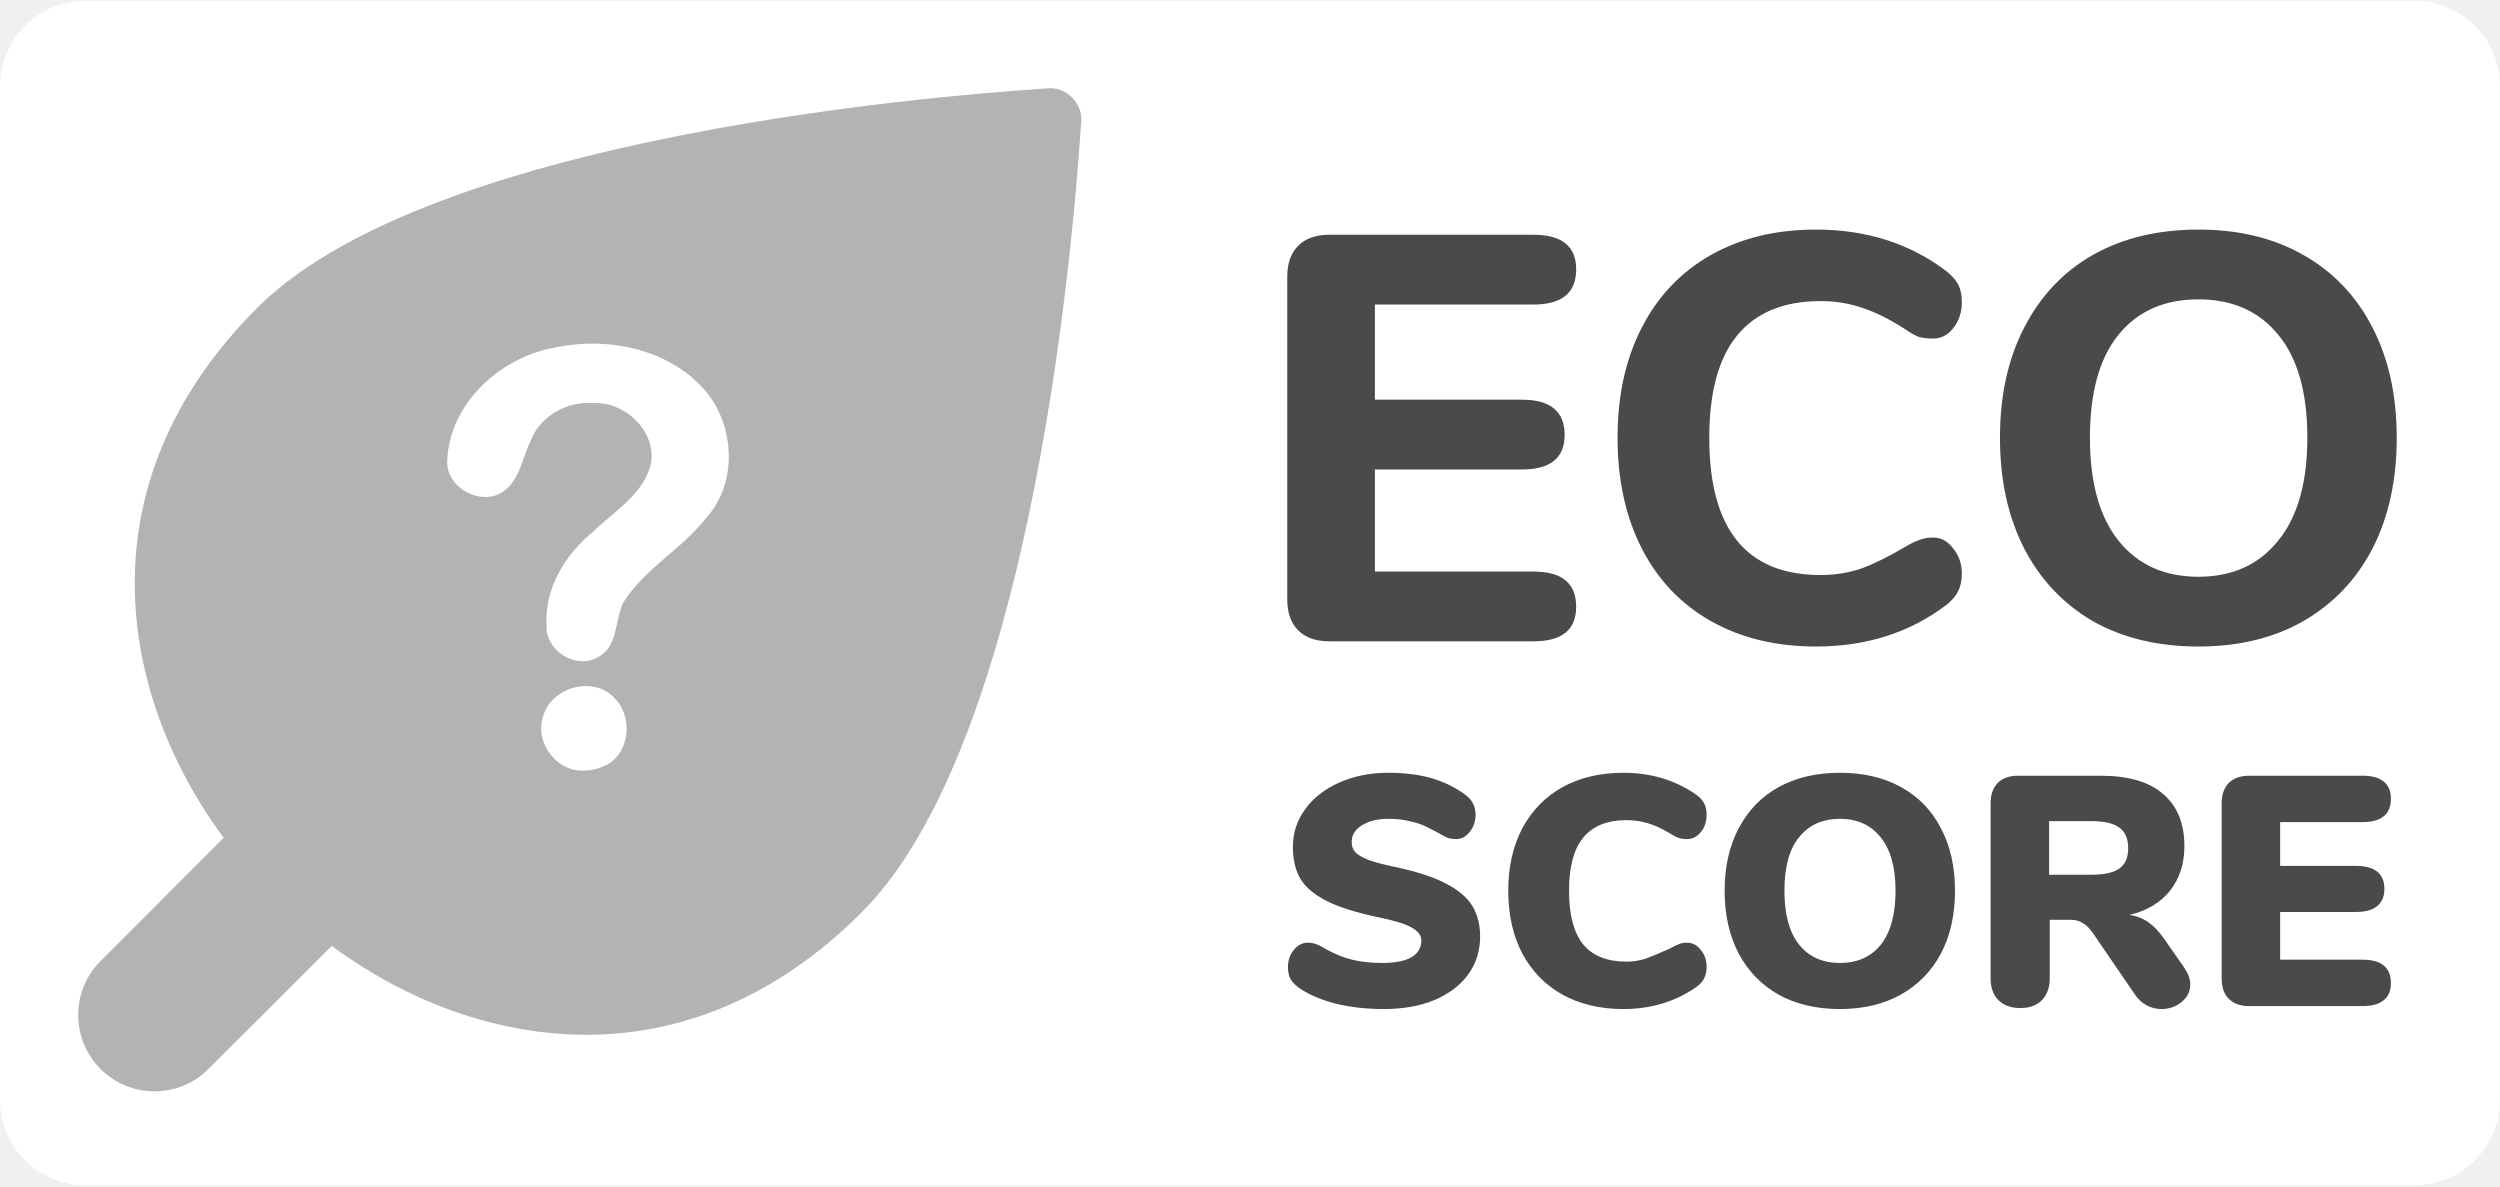
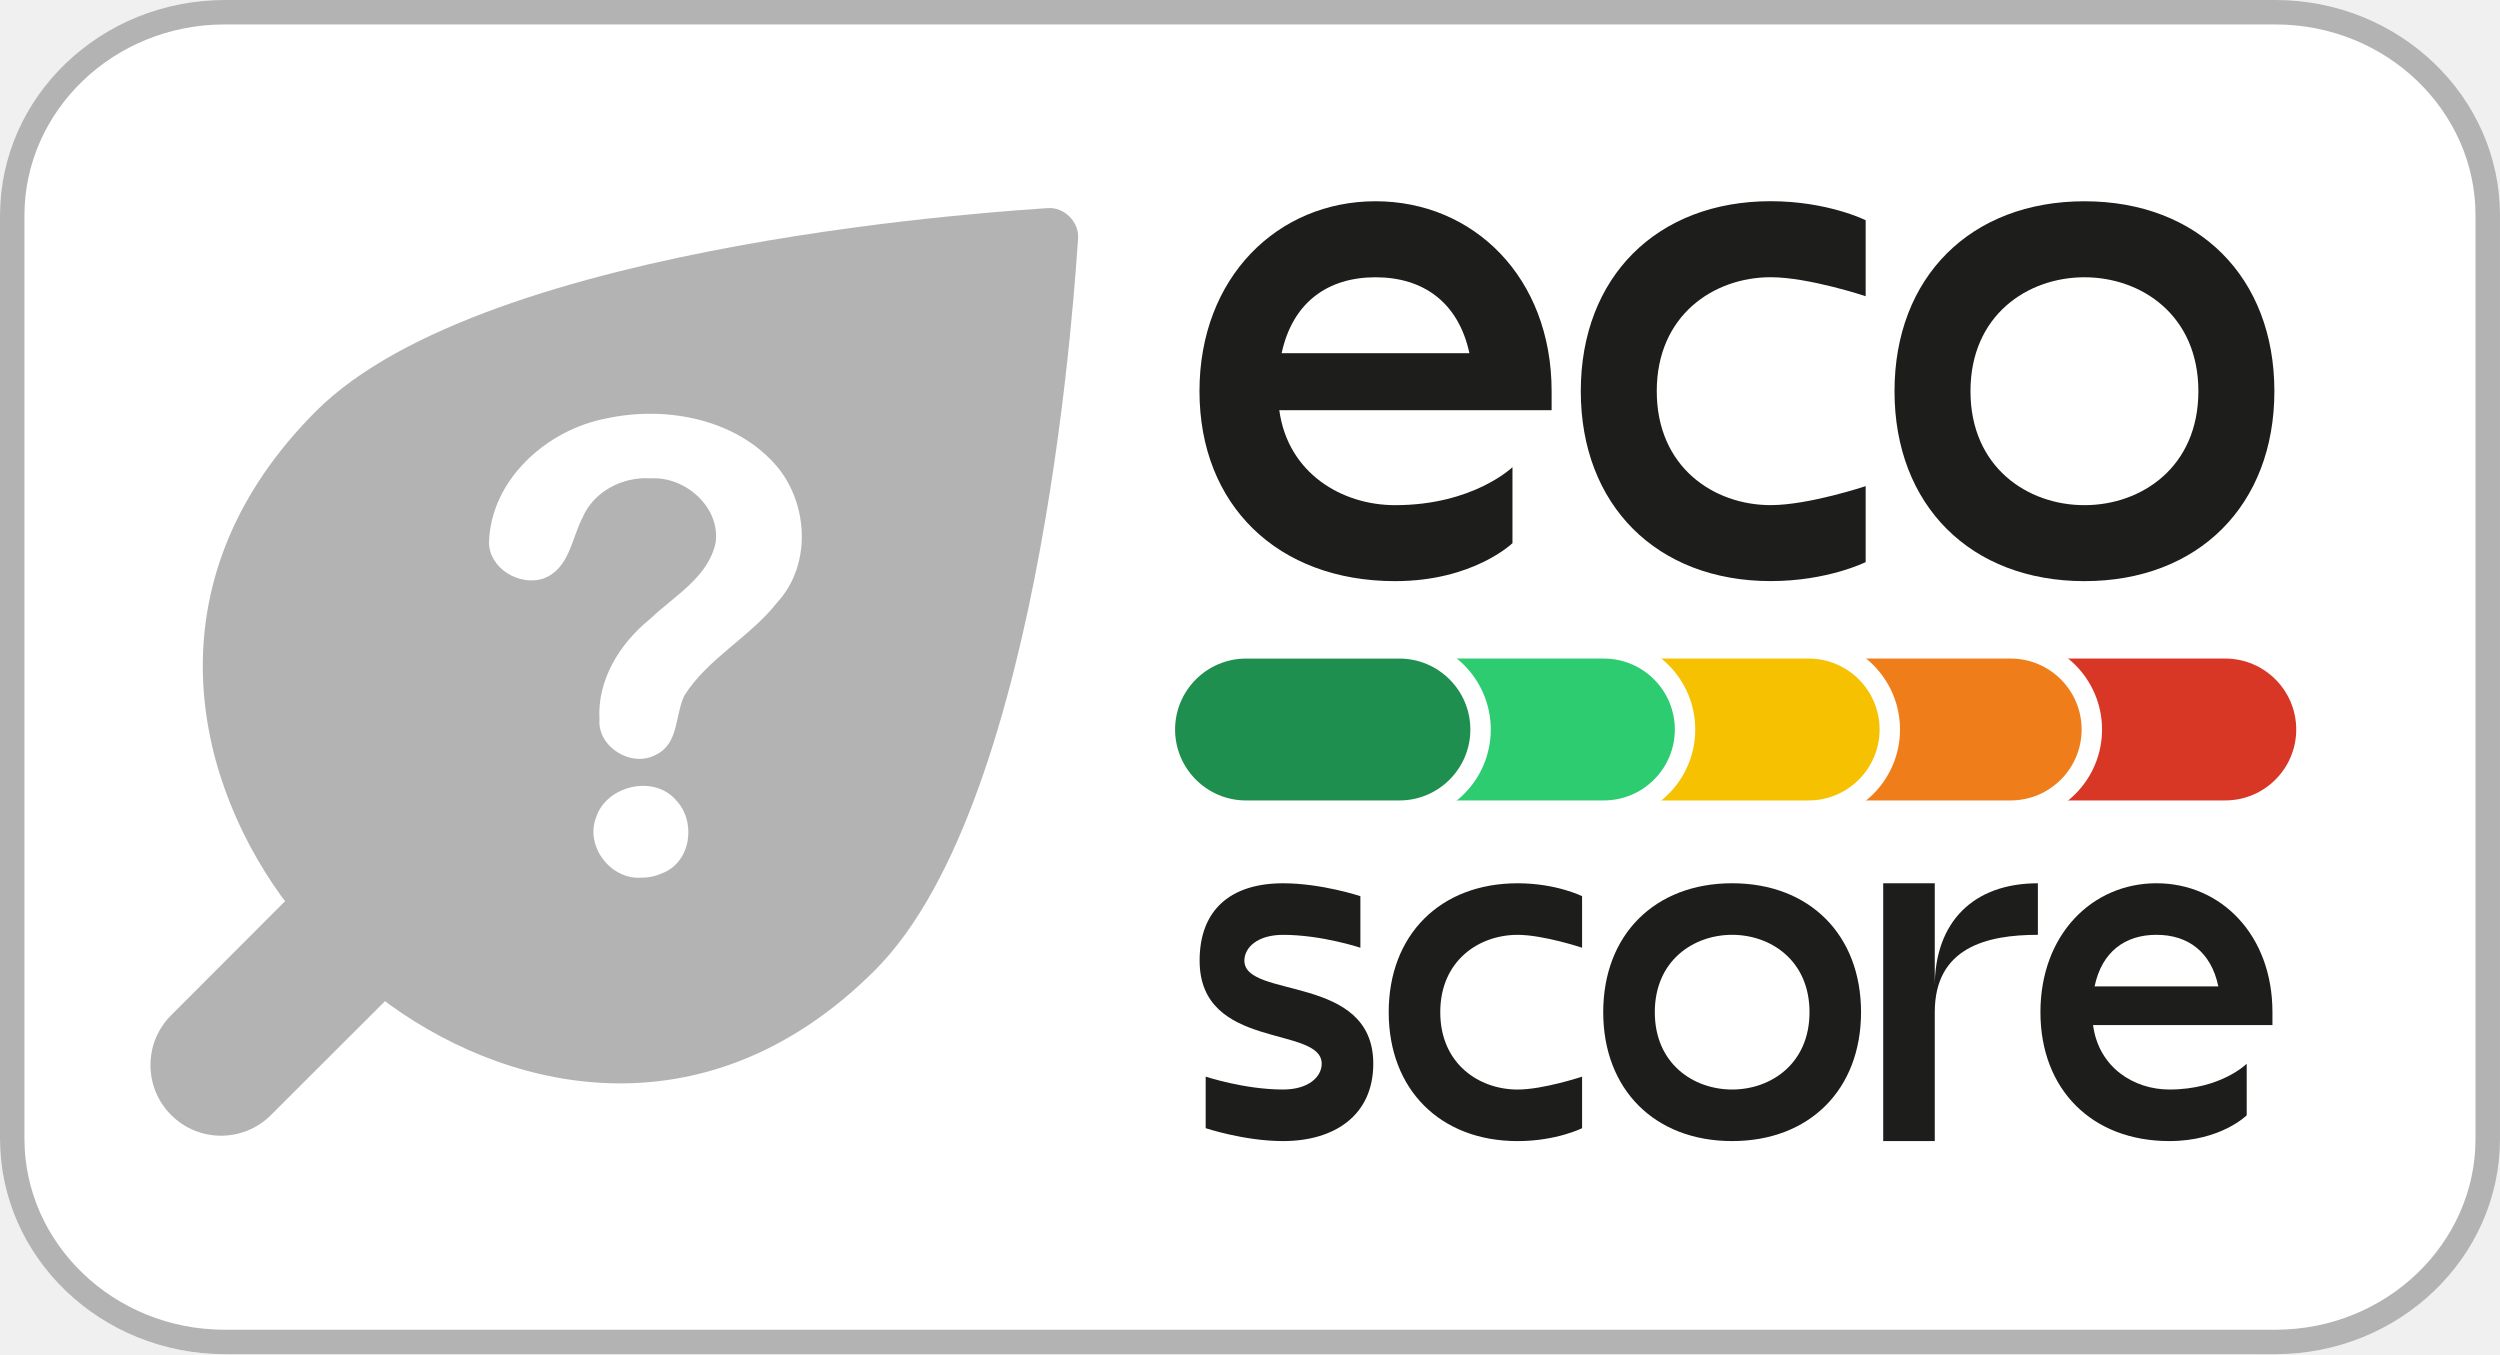
- <svg xmlns="http://www.w3.org/2000/svg" width="274" height="130" viewBox="0 0 1377.625 652.782" fill="none" version="1.1" id="svg20">
-   <defs id="defs18">
-     <clipPath id="clip0">
-       <rect width="1599.53" height="752.096" fill="#ffffff" transform="translate(0.0517578,0.42627)" id="rect12" x="0" y="0" />
-     </clipPath>
-     <clipPath id="clip1">
-       <rect width="572.016" height="572.016" fill="#ffffff" transform="translate(148.353,85.1694)" id="rect15" x="0" y="0" />
+ <svg xmlns="http://www.w3.org/2000/svg" width="240" height="130" viewBox="0 0 240 130" version="1.1" id="svg2032">
+   <defs id="defs2029">
+     <clipPath clipPathUnits="userSpaceOnUse" id="clipPath1836">
+       <path d="m -576.406,-131.683 h 841.89 v 595.276 H -576.406 Z" id="path1838" style="stroke-width:1" />
+     </clipPath>
+     <clipPath clipPathUnits="userSpaceOnUse" id="clipPath1817">
+       <path d="m -480.445,-91.617 h 841.89 v 595.276 H -480.445 Z" id="path1819" style="stroke-width:1" />
+     </clipPath>
+     <clipPath clipPathUnits="userSpaceOnUse" id="clipPath1872">
+       <path d="m -488.313,-132.237 h 841.89 v 595.276 H -488.313 Z" id="path1874" style="stroke-width:1" />
+     </clipPath>
+     <clipPath clipPathUnits="userSpaceOnUse" id="clipPath1878">
+       <path d="m -519.714,-136.177 h 841.89 v 595.276 H -519.714 Z" id="path1880" style="stroke-width:1" />
+     </clipPath>
+     <clipPath clipPathUnits="userSpaceOnUse" id="clipPath1886">
+       <path d="m -521.325,-134.642 h 841.89 v 595.276 H -521.325 Z" id="path1888" style="stroke-width:1" />
+     </clipPath>
+     <clipPath clipPathUnits="userSpaceOnUse" id="clipPath1892">
+       <path d="m -532.144,-130.648 h 841.89 v 595.276 H -532.144 Z" id="path1894" style="stroke-width:1" />
+     </clipPath>
+     <clipPath clipPathUnits="userSpaceOnUse" id="clipPath1898">
+       <path d="m -500.02,-102.749 h 841.89 v 595.276 H -500.02 Z" id="path1900" style="stroke-width:1" />
+     </clipPath>
+     <clipPath clipPathUnits="userSpaceOnUse" id="clipPath1904">
+       <path d="m -522.55,-115.224 h 841.89 v 595.276 H -522.55 Z" id="path1906" style="stroke-width:1" />
+     </clipPath>
+     <clipPath clipPathUnits="userSpaceOnUse" id="clipPath1910">
+       <path d="m -561.373,-85.195 h 841.89 v 595.276 H -561.373 Z" id="path1912" style="stroke-width:1" />
+     </clipPath>
+     <clipPath clipPathUnits="userSpaceOnUse" id="clipPath1916">
+       <path d="m -562.786,-87.568 h 841.89 v 595.276 H -562.786 Z" id="path1918" style="stroke-width:1" />
+     </clipPath>
+     <clipPath clipPathUnits="userSpaceOnUse" id="clipPath1593">
+       <path d="m -503.056,-291.809 h 841.89 v 595.276 H -503.056 Z" id="path1595" style="stroke-width:1" />
+     </clipPath>
+     <clipPath clipPathUnits="userSpaceOnUse" id="clipPath1929">
+       <path d="m -503.055,-239.322 h 841.89 v 595.276 H -503.055 Z" id="path1931" style="stroke-width:1" />
+     </clipPath>
+     <clipPath clipPathUnits="userSpaceOnUse" id="clipPath1605">
+       <path d="m -427.382,-279.942 h 841.89 v 595.276 H -427.382 Z" id="path1607" style="stroke-width:1" />
+     </clipPath>
+     <clipPath clipPathUnits="userSpaceOnUse" id="clipPath1618">
+       <path d="m -458.785,-283.881 h 841.89 v 595.276 H -458.785 Z" id="path1620" style="stroke-width:1" />
+     </clipPath>
+     <clipPath clipPathUnits="userSpaceOnUse" id="clipPath1611">
+       <path d="M -460.394,-282.347 H 381.496 V 312.929 H -460.394 Z" id="path1613" style="stroke-width:1" />
+     </clipPath>
+     <clipPath clipPathUnits="userSpaceOnUse" id="clipPath1599">
+       <path d="m -471.214,-278.353 h 841.89 v 595.276 H -471.214 Z" id="path1601" style="stroke-width:1" />
+     </clipPath>
+     <clipPath clipPathUnits="userSpaceOnUse" id="clipPath1624">
+       <path d="m -441.091,-250.452 h 841.89 v 595.276 H -441.091 Z" id="path1626" style="stroke-width:1" />
+     </clipPath>
+     <clipPath clipPathUnits="userSpaceOnUse" id="clipPath1630">
+       <path d="m -461.62,-262.929 h 841.89 v 595.276 H -461.62 Z" id="path1632" style="stroke-width:1" />
+     </clipPath>
+     <clipPath clipPathUnits="userSpaceOnUse" id="clipPath1636">
+       <path d="m -478.601,-250.452 h 841.89 v 595.276 H -478.601 Z" id="path1638" style="stroke-width:1" />
+     </clipPath>
+     <clipPath clipPathUnits="userSpaceOnUse" id="clipPath1642">
+       <path d="m -420.708,-232.9 h 841.89 v 595.276 H -420.708 Z" id="path1644" style="stroke-width:1" />
+     </clipPath>
+     <clipPath clipPathUnits="userSpaceOnUse" id="clipPath1922">
+       <path d="m -422.121,-235.273 h 841.89 v 595.276 H -422.121 Z" id="path1924" style="stroke-width:1" />
+     </clipPath>
+     <clipPath clipPathUnits="userSpaceOnUse" id="clipPath1866">
+       <path d="m -625.833,-291.809 h 841.89 v 595.276 H -625.833 Z" id="path1868" style="stroke-width:1" />
+     </clipPath>
+     <clipPath clipPathUnits="userSpaceOnUse" id="clipPath1717">
+       <path d="m -625.833,-239.322 h 841.89 v 595.276 H -625.833 Z" id="path1719" style="stroke-width:1" />
+     </clipPath>
+     <clipPath clipPathUnits="userSpaceOnUse" id="clipPath1729">
+       <path d="m -542.292,-239.322 h 841.89 v 595.276 H -542.292 Z" id="path1731" style="stroke-width:1" />
+     </clipPath>
+     <clipPath clipPathUnits="userSpaceOnUse" id="clipPath1735">
+       <path d="m -586.469,-262.929 h 841.89 v 595.276 H -586.469 Z" id="path1737" style="stroke-width:1" />
+     </clipPath>
+     <clipPath clipPathUnits="userSpaceOnUse" id="clipPath1741">
+       <path d="m -601.379,-250.452 h 841.89 v 595.276 H -601.379 Z" id="path1743" style="stroke-width:1" />
+     </clipPath>
+     <clipPath clipPathUnits="userSpaceOnUse" id="clipPath1747">
+       <path d="m -550.161,-279.942 h 841.89 v 595.276 H -550.161 Z" id="path1749" style="stroke-width:1" />
+     </clipPath>
+     <clipPath clipPathUnits="userSpaceOnUse" id="clipPath1759">
+       <path d="m -581.562,-283.881 h 841.89 v 595.276 H -581.562 Z" id="path1761" style="stroke-width:1" />
+     </clipPath>
+     <clipPath clipPathUnits="userSpaceOnUse" id="clipPath1765">
+       <path d="M -583.172,-282.347 H 258.718 V 312.929 H -583.172 Z" id="path1767" style="stroke-width:1" />
+     </clipPath>
+     <clipPath clipPathUnits="userSpaceOnUse" id="clipPath1773">
+       <path d="m -593.991,-278.353 h 841.89 v 595.276 H -593.991 Z" id="path1775" style="stroke-width:1" />
+     </clipPath>
+     <clipPath clipPathUnits="userSpaceOnUse" id="clipPath1779">
+       <path d="m -563.464,-232.9 h 841.89 v 595.276 H -563.464 Z" id="path1781" style="stroke-width:1" />
+     </clipPath>
+     <clipPath clipPathUnits="userSpaceOnUse" id="clipPath1785">
+       <path d="m -564.877,-235.273 h 841.89 v 595.276 H -564.877 Z" id="path1787" style="stroke-width:1" />
+     </clipPath>
+     <clipPath clipPathUnits="userSpaceOnUse" id="clipPath1792">
+       <path d="m -503.055,-216.392 h 841.89 v 595.276 H -503.055 Z" id="path1794" style="stroke-width:1" />
+     </clipPath>
+     <clipPath clipPathUnits="userSpaceOnUse" id="clipPath1753">
+       <path d="m -503.055,-163.905 h 841.89 v 595.276 H -503.055 Z" id="path1755" style="stroke-width:1" />
+     </clipPath>
+     <clipPath clipPathUnits="userSpaceOnUse" id="clipPath1723">
+       <path d="m -419.514,-163.905 h 841.89 v 595.276 H -419.514 Z" id="path1725" style="stroke-width:1" />
+     </clipPath>
+     <clipPath clipPathUnits="userSpaceOnUse" id="clipPath1798">
+       <path d="M -427.382,-204.525 H 414.508 V 390.751 H -427.382 Z" id="path1800" style="stroke-width:1" />
+     </clipPath>
+     <clipPath clipPathUnits="userSpaceOnUse" id="clipPath1804">
+       <path d="m -458.784,-208.465 h 841.89 v 595.276 H -458.784 Z" id="path1806" style="stroke-width:1" />
+     </clipPath>
+     <clipPath clipPathUnits="userSpaceOnUse" id="clipPath1810">
+       <path d="m -460.394,-206.93 h 841.89 v 595.276 H -460.394 Z" id="path1812" style="stroke-width:1" />
+     </clipPath>
+     <clipPath clipPathUnits="userSpaceOnUse" id="clipPath1823">
+       <path d="m -471.213,-202.936 h 841.89 v 595.276 H -471.213 Z" id="path1825" style="stroke-width:1" />
+     </clipPath>
+     <clipPath clipPathUnits="userSpaceOnUse" id="clipPath1830">
+       <path d="m -437.456,-175.036 h 841.89 v 595.276 H -437.456 Z" id="path1832" style="stroke-width:1" />
+     </clipPath>
+     <clipPath clipPathUnits="userSpaceOnUse" id="clipPath1848">
+       <path d="m -480.209,-175.036 h 841.89 v 595.276 H -480.209 Z" id="path1850" style="stroke-width:1" />
+     </clipPath>
+     <clipPath clipPathUnits="userSpaceOnUse" id="clipPath1842">
+       <path d="m -460.551,-157.483 h 841.89 v 595.276 H -460.551 Z" id="path1844" style="stroke-width:1" />
+     </clipPath>
+     <clipPath clipPathUnits="userSpaceOnUse" id="clipPath1854">
+       <path d="m -461.964,-159.856 h 841.89 v 595.276 H -461.964 Z" id="path1856" style="stroke-width:1" />
+     </clipPath>
+     <clipPath clipPathUnits="userSpaceOnUse" id="clipPath1860">
+       <path d="m -452.876,-180.763 h 841.89 v 595.276 H -452.876 Z" id="path1862" style="stroke-width:1" />
+     </clipPath>
+     <clipPath clipPathUnits="userSpaceOnUse" id="clipPath1648">
+       <path d="m -625.835,-216.392 h 841.89 v 595.276 H -625.835 Z" id="path1650" style="stroke-width:1" />
+     </clipPath>
+     <clipPath clipPathUnits="userSpaceOnUse" id="clipPath1655">
+       <path d="m -625.833,-163.905 h 841.89 v 595.276 H -625.833 Z" id="path1657" style="stroke-width:1" />
+     </clipPath>
+     <clipPath clipPathUnits="userSpaceOnUse" id="clipPath1661">
+       <path d="m -542.292,-163.905 h 841.89 v 595.276 H -542.292 Z" id="path1663" style="stroke-width:1" />
+     </clipPath>
+     <clipPath clipPathUnits="userSpaceOnUse" id="clipPath1673">
+       <path d="M -550.161,-204.525 H 291.729 V 390.751 H -550.161 Z" id="path1675" style="stroke-width:1" />
+     </clipPath>
+     <clipPath clipPathUnits="userSpaceOnUse" id="clipPath1667">
+       <path d="m -581.562,-208.465 h 841.89 v 595.276 H -581.562 Z" id="path1669" style="stroke-width:1" />
+     </clipPath>
+     <clipPath clipPathUnits="userSpaceOnUse" id="clipPath1687">
+       <path d="m -583.173,-206.93 h 841.89 v 595.276 H -583.173 Z" id="path1689" style="stroke-width:1" />
+     </clipPath>
+     <clipPath clipPathUnits="userSpaceOnUse" id="clipPath1680">
+       <path d="m -593.993,-202.935 h 841.89 v 595.276 H -593.993 Z" id="path1682" style="stroke-width:1" />
+     </clipPath>
+     <clipPath clipPathUnits="userSpaceOnUse" id="clipPath1693">
+       <path d="m -561.868,-175.036 h 841.89 v 595.276 H -561.868 Z" id="path1695" style="stroke-width:1" />
+     </clipPath>
+     <clipPath clipPathUnits="userSpaceOnUse" id="clipPath1699">
+       <path d="m -582.388,-187.512 h 841.89 v 595.276 H -582.388 Z" id="path1701" style="stroke-width:1" />
+     </clipPath>
+     <clipPath clipPathUnits="userSpaceOnUse" id="clipPath1705">
+       <path d="m -603.221,-157.483 h 841.89 v 595.276 H -603.221 Z" id="path1707" style="stroke-width:1" />
+     </clipPath>
+     <clipPath clipPathUnits="userSpaceOnUse" id="clipPath1711">
+       <path d="m -604.633,-159.856 h 841.89 v 595.276 H -604.633 Z" id="path1713" style="stroke-width:1" />
+     </clipPath>
+     <clipPath clipPathUnits="userSpaceOnUse" id="clipPath1836-3">
+       <path d="m -576.406,-131.683 h 841.89 v 595.276 H -576.406 Z" id="path1838-6" style="stroke-width:1" />
+     </clipPath>
+     <clipPath clipPathUnits="userSpaceOnUse" id="clipPath1817-7">
+       <path d="m -480.445,-91.617 h 841.89 v 595.276 H -480.445 Z" id="path1819-5" style="stroke-width:1" />
+     </clipPath>
+     <clipPath clipPathUnits="userSpaceOnUse" id="clipPath1872-3">
+       <path d="m -488.313,-132.237 h 841.89 v 595.276 H -488.313 Z" id="path1874-5" style="stroke-width:1" />
+     </clipPath>
+     <clipPath clipPathUnits="userSpaceOnUse" id="clipPath1878-6">
+       <path d="m -519.714,-136.177 h 841.89 v 595.276 H -519.714 Z" id="path1880-2" style="stroke-width:1" />
+     </clipPath>
+     <clipPath clipPathUnits="userSpaceOnUse" id="clipPath1886-9">
+       <path d="m -521.325,-134.642 h 841.89 v 595.276 H -521.325 Z" id="path1888-1" style="stroke-width:1" />
+     </clipPath>
+     <clipPath clipPathUnits="userSpaceOnUse" id="clipPath1892-2">
+       <path d="m -532.144,-130.648 h 841.89 v 595.276 H -532.144 Z" id="path1894-7" style="stroke-width:1" />
+     </clipPath>
+     <clipPath clipPathUnits="userSpaceOnUse" id="clipPath1898-0">
+       <path d="m -500.02,-102.749 h 841.89 v 595.276 H -500.02 Z" id="path1900-9" style="stroke-width:1" />
+     </clipPath>
+     <clipPath clipPathUnits="userSpaceOnUse" id="clipPath1904-3">
+       <path d="m -522.55,-115.224 h 841.89 v 595.276 H -522.55 Z" id="path1906-6" style="stroke-width:1" />
+     </clipPath>
+     <clipPath clipPathUnits="userSpaceOnUse" id="clipPath1910-0">
+       <path d="m -561.373,-85.195 h 841.89 v 595.276 H -561.373 Z" id="path1912-6" style="stroke-width:1" />
+     </clipPath>
+     <clipPath clipPathUnits="userSpaceOnUse" id="clipPath1916-2">
+       <path d="m -562.786,-87.568 h 841.89 v 595.276 H -562.786 Z" id="path1918-6" style="stroke-width:1" />
+     </clipPath>
+     <clipPath clipPathUnits="userSpaceOnUse" id="clipPath2322">
+       <path d="m -537.029,-102.748 h 841.89 v 595.276 H -537.029 Z" id="path2324" style="stroke-width:1" />
+     </clipPath>
+     <clipPath clipPathUnits="userSpaceOnUse" id="clipPath2310">
+       <path d="m -479.578,-329.849 h 841.89 v 595.276 H -479.578 Z" id="path2312" style="stroke-width:1" />
+     </clipPath>
+     <clipPath clipPathUnits="userSpaceOnUse" id="clipPath2316">
+       <path d="m -479.578,-331.758 h 841.89 v 595.276 H -479.578 Z" id="path2318" style="stroke-width:1" />
+     </clipPath>
+     <clipPath clipPathUnits="userSpaceOnUse" id="clipPath2328">
+       <path d="m -487.594,-375.361 h 841.89 v 595.276 H -487.594 Z" id="path2330" style="stroke-width:1" />
+     </clipPath>
+     <clipPath clipPathUnits="userSpaceOnUse" id="clipPath2341">
+       <path d="m -519.581,-379.175 h 841.89 v 595.276 H -519.581 Z" id="path2343" style="stroke-width:1" />
+     </clipPath>
+     <clipPath clipPathUnits="userSpaceOnUse" id="clipPath2334">
+       <path d="m -521.221,-377.69 h 841.89 v 595.276 H -521.221 Z" id="path2336" style="stroke-width:1" />
+     </clipPath>
+     <clipPath clipPathUnits="userSpaceOnUse" id="clipPath2368">
+       <path d="m -532.242,-373.822 h 841.89 v 595.276 H -532.242 Z" id="path2370" style="stroke-width:1" />
+     </clipPath>
+     <clipPath clipPathUnits="userSpaceOnUse" id="clipPath2347">
+       <path d="m -564.678,-336.041 h 841.89 v 595.276 H -564.678 Z" id="path2349" style="stroke-width:1" />
+     </clipPath>
+     <clipPath clipPathUnits="userSpaceOnUse" id="clipPath2353">
+       <path d="m -479.578,-336.041 h 841.89 v 595.276 H -479.578 Z" id="path2355" style="stroke-width:1" />
+     </clipPath>
+     <clipPath clipPathUnits="userSpaceOnUse" id="clipPath2361">
+       <path d="m -515.48,-351.719 h 841.89 v 595.276 H -515.48 Z" id="path2363" style="stroke-width:1" />
+     </clipPath>
+     <clipPath clipPathUnits="userSpaceOnUse" id="clipPath1593-1">
+       <path d="m -503.056,-291.809 h 841.89 v 595.276 H -503.056 Z" id="path1595-8" style="stroke-width:1" />
+     </clipPath>
+     <clipPath clipPathUnits="userSpaceOnUse" id="clipPath1929-7">
+       <path d="m -503.055,-239.322 h 841.89 v 595.276 H -503.055 Z" id="path1931-9" style="stroke-width:1" />
+     </clipPath>
+     <clipPath clipPathUnits="userSpaceOnUse" id="clipPath1605-2">
+       <path d="m -427.382,-279.942 h 841.89 v 595.276 H -427.382 Z" id="path1607-0" style="stroke-width:1" />
+     </clipPath>
+     <clipPath clipPathUnits="userSpaceOnUse" id="clipPath1618-2">
+       <path d="m -458.785,-283.881 h 841.89 v 595.276 H -458.785 Z" id="path1620-3" style="stroke-width:1" />
+     </clipPath>
+     <clipPath clipPathUnits="userSpaceOnUse" id="clipPath1611-7">
+       <path d="M -460.394,-282.347 H 381.496 V 312.929 H -460.394 Z" id="path1613-5" style="stroke-width:1" />
+     </clipPath>
+     <clipPath clipPathUnits="userSpaceOnUse" id="clipPath1599-9">
+       <path d="m -471.214,-278.353 h 841.89 v 595.276 H -471.214 Z" id="path1601-2" style="stroke-width:1" />
+     </clipPath>
+     <clipPath clipPathUnits="userSpaceOnUse" id="clipPath1624-2">
+       <path d="m -441.091,-250.452 h 841.89 v 595.276 H -441.091 Z" id="path1626-8" style="stroke-width:1" />
+     </clipPath>
+     <clipPath clipPathUnits="userSpaceOnUse" id="clipPath1630-9">
+       <path d="m -461.62,-262.929 h 841.89 v 595.276 H -461.62 Z" id="path1632-7" style="stroke-width:1" />
+     </clipPath>
+     <clipPath clipPathUnits="userSpaceOnUse" id="clipPath1636-3">
+       <path d="m -478.601,-250.452 h 841.89 v 595.276 H -478.601 Z" id="path1638-6" style="stroke-width:1" />
+     </clipPath>
+     <clipPath clipPathUnits="userSpaceOnUse" id="clipPath1642-1">
+       <path d="m -420.708,-232.9 h 841.89 v 595.276 H -420.708 Z" id="path1644-2" style="stroke-width:1" />
+     </clipPath>
+     <clipPath clipPathUnits="userSpaceOnUse" id="clipPath1922-9">
+       <path d="m -422.121,-235.273 h 841.89 v 595.276 H -422.121 Z" id="path1924-3" style="stroke-width:1" />
+     </clipPath>
+     <clipPath clipPathUnits="userSpaceOnUse" id="clipPath2310-1">
+       <path d="m -479.578,-329.849 h 841.89 v 595.276 H -479.578 Z" id="path2312-9" style="stroke-width:1" />
+     </clipPath>
+     <clipPath clipPathUnits="userSpaceOnUse" id="clipPath2316-4">
+       <path d="m -479.578,-331.758 h 841.89 v 595.276 H -479.578 Z" id="path2318-7" style="stroke-width:1" />
+     </clipPath>
+     <clipPath clipPathUnits="userSpaceOnUse" id="clipPath2328-8">
+       <path d="m -487.594,-375.361 h 841.89 v 595.276 H -487.594 Z" id="path2330-4" style="stroke-width:1" />
+     </clipPath>
+     <clipPath clipPathUnits="userSpaceOnUse" id="clipPath2341-5">
+       <path d="m -519.581,-379.175 h 841.89 v 595.276 H -519.581 Z" id="path2343-0" style="stroke-width:1" />
+     </clipPath>
+     <clipPath clipPathUnits="userSpaceOnUse" id="clipPath2334-3">
+       <path d="m -521.221,-377.69 h 841.89 v 595.276 H -521.221 Z" id="path2336-6" style="stroke-width:1" />
+     </clipPath>
+     <clipPath clipPathUnits="userSpaceOnUse" id="clipPath2368-1">
+       <path d="m -532.242,-373.822 h 841.89 v 595.276 H -532.242 Z" id="path2370-0" style="stroke-width:1" />
+     </clipPath>
+     <clipPath clipPathUnits="userSpaceOnUse" id="clipPath2347-6">
+       <path d="m -564.678,-336.041 h 841.89 v 595.276 H -564.678 Z" id="path2349-3" style="stroke-width:1" />
+     </clipPath>
+     <clipPath clipPathUnits="userSpaceOnUse" id="clipPath2353-2">
+       <path d="m -479.578,-336.041 h 841.89 v 595.276 H -479.578 Z" id="path2355-0" style="stroke-width:1" />
+     </clipPath>
+     <clipPath clipPathUnits="userSpaceOnUse" id="clipPath2361-6">
+       <path d="m -515.48,-351.719 h 841.89 v 595.276 H -515.48 Z" id="path2363-1" style="stroke-width:1" />
    </clipPath>
  </defs>
-   <g id="g909">
-     <rect style="fill:#ffffff;stroke-width:0.973" id="rect3193" width="1377.625" height="652.782" x="0" y="0" ry="47.219" />
-     <path d="m 577.644,48.235 c 9.874,-0.833 19.022,8.316 18.189,18.19 -1.213,14.061 -18.725,333.622 -120.986,435.883 -98.014,98.014 -213.504,75.007 -288.915,20.795 -0.909,-0.653 -1.933,-1.439 -3.058,-2.343 l -67.981,67.886 c -16.426,16.425 -43.057,16.425 -59.482,0 -16.426,-16.426 -16.426,-43.057 0,-59.482 l 67.897,-67.97 c -0.908,-1.13 -1.698,-2.158 -2.354,-3.069 -54.212,-75.411 -77.22,-190.901 20.795,-288.915 C 244.011,66.948 563.571,49.437 577.644,48.235 Z" fill="#1e8f4e" id="path2" style="fill:#b3b3b3;fill-opacity:1" />
-     <path d="m 732.54,352.989 c -7.415,0 -13.135,-2.012 -17.16,-6.038 -4.026,-4.025 -6.038,-9.745 -6.038,-17.16 v -177.643 c 0,-7.415 2.012,-13.135 6.038,-17.16 4.025,-4.026 9.745,-6.038 17.16,-6.038 h 112.497 c 15.677,0 23.516,6.355 23.516,19.067 0,12.923 -7.839,19.385 -23.516,19.385 h -87.392 v 52.435 h 81.036 c 15.677,0 23.516,6.461 23.516,19.385 0,12.711 -7.839,19.067 -23.516,19.067 h -81.036 v 56.248 h 87.392 c 15.677,0 23.516,6.462 23.516,19.385 0,12.712 -7.839,19.067 -23.516,19.067 z m 268.142,2.86 c -22.04,0 -41.31,-4.66 -57.84,-13.982 -16.52,-9.322 -29.24,-22.669 -38.13,-40.041 -8.9,-17.373 -13.35,-37.711 -13.35,-61.015 0,-23.305 4.45,-43.537 13.35,-60.698 8.89,-17.372 21.61,-30.719 38.13,-40.041 16.53,-9.322 35.8,-13.982 57.84,-13.982 27.75,0 51.69,7.626 71.82,22.88 3.18,2.542 5.4,5.085 6.67,7.627 1.27,2.542 1.91,5.72 1.91,9.534 0,5.508 -1.59,10.275 -4.77,14.3 -2.96,3.814 -6.67,5.72 -11.12,5.72 -2.97,0 -5.62,-0.318 -7.95,-0.953 -2.11,-0.848 -4.55,-2.225 -7.3,-4.131 -8.48,-5.509 -16.32,-9.428 -23.52,-11.758 -7.2,-2.543 -14.94,-3.814 -23.2,-3.814 -20.34,0 -35.7,6.356 -46.08,19.067 -10.17,12.5 -15.25,31.249 -15.25,56.249 0,50.422 20.44,75.633 61.33,75.633 7.84,0 15.25,-1.165 22.25,-3.496 6.99,-2.542 15.14,-6.567 24.47,-12.076 3.17,-1.906 5.82,-3.178 7.94,-3.813 2.12,-0.848 4.55,-1.271 7.31,-1.271 4.45,0 8.16,2.012 11.12,6.038 3.18,3.813 4.77,8.474 4.77,13.982 0,3.814 -0.74,7.098 -2.23,9.852 -1.27,2.542 -3.39,4.978 -6.35,7.309 -20.13,15.254 -44.07,22.88 -71.82,22.88 z m 210.72,0 c -22.25,0 -41.63,-4.66 -58.16,-13.982 -16.31,-9.534 -28.92,-22.881 -37.81,-40.041 -8.9,-17.373 -13.35,-37.711 -13.35,-61.015 0,-23.305 4.45,-43.537 13.35,-60.698 8.89,-17.372 21.5,-30.719 37.81,-40.041 16.53,-9.322 35.91,-13.982 58.16,-13.982 22.24,0 41.52,4.66 57.84,13.982 16.52,9.322 29.23,22.669 38.13,40.041 8.9,17.161 13.35,37.393 13.35,60.698 0,23.304 -4.45,43.642 -13.35,61.015 -8.9,17.16 -21.61,30.507 -38.13,40.041 -16.32,9.322 -35.6,13.982 -57.84,13.982 z m 0,-38.452 c 18.64,0 33.26,-6.567 43.85,-19.703 10.81,-13.135 16.21,-32.096 16.21,-56.883 0,-24.788 -5.3,-43.643 -15.89,-56.566 -10.59,-13.136 -25.32,-19.703 -44.17,-19.703 -18.86,0 -33.58,6.567 -44.17,19.703 -10.39,12.923 -15.58,31.778 -15.58,56.566 0,24.787 5.3,43.748 15.89,56.883 10.6,13.136 25.21,19.703 43.86,19.703 z m -448.901,238.213 c -9.604,0 -18.548,-1.02 -26.832,-3.061 -8.164,-2.161 -14.887,-5.102 -20.169,-8.824 -2.041,-1.561 -3.541,-3.182 -4.502,-4.862 -0.84,-1.681 -1.26,-3.842 -1.26,-6.483 0,-3.602 1.08,-6.723 3.241,-9.364 2.161,-2.641 4.682,-3.962 7.563,-3.962 1.561,0 3.062,0.24 4.502,0.72 1.441,0.481 3.242,1.381 5.403,2.702 4.922,2.761 9.784,4.742 14.586,5.942 4.922,1.201 10.445,1.801 16.567,1.801 7.084,0 12.426,-1.021 16.028,-3.061 3.721,-2.161 5.582,-5.283 5.582,-9.365 0,-2.761 -1.741,-5.102 -5.222,-7.023 -3.362,-2.041 -9.845,-4.021 -19.449,-5.942 -11.885,-2.521 -21.189,-5.523 -27.912,-9.004 -6.723,-3.482 -11.465,-7.564 -14.226,-12.246 -2.642,-4.802 -3.962,-10.564 -3.962,-17.287 0,-7.684 2.281,-14.647 6.843,-20.889 4.562,-6.243 10.805,-11.105 18.728,-14.587 8.044,-3.601 17.048,-5.402 27.012,-5.402 8.764,0 16.567,0.96 23.41,2.881 6.843,1.921 13.086,4.922 18.729,9.004 2.16,1.561 3.661,3.241 4.501,5.042 0.961,1.681 1.441,3.782 1.441,6.303 0,3.602 -1.08,6.723 -3.241,9.364 -2.041,2.641 -4.502,3.962 -7.384,3.962 -1.56,0 -3.001,-0.18 -4.321,-0.54 -1.321,-0.481 -3.182,-1.441 -5.583,-2.882 -0.6,-0.36 -2.341,-1.26 -5.222,-2.701 -2.761,-1.56 -6.063,-2.761 -9.905,-3.601 -3.721,-0.961 -7.803,-1.441 -12.245,-1.441 -6.123,0 -11.045,1.201 -14.766,3.602 -3.722,2.281 -5.583,5.342 -5.583,9.184 0,2.281 0.66,4.141 1.981,5.582 1.321,1.441 3.782,2.881 7.383,4.322 3.602,1.321 8.944,2.701 16.027,4.142 11.525,2.521 20.589,5.582 27.192,9.184 6.603,3.481 11.285,7.563 14.046,12.245 2.762,4.682 4.142,10.205 4.142,16.568 0,7.923 -2.221,14.946 -6.663,21.069 -4.442,6.002 -10.684,10.684 -18.728,14.046 -7.923,3.241 -17.167,4.862 -27.732,4.862 z m 132.011,0 c -12.727,0 -23.892,-2.641 -33.497,-7.923 -9.484,-5.283 -16.867,-12.846 -22.149,-22.69 -5.163,-9.845 -7.744,-21.37 -7.744,-34.576 0,-13.085 2.581,-24.55 7.744,-34.395 5.282,-9.844 12.665,-17.407 22.149,-22.69 9.605,-5.282 20.77,-7.923 33.497,-7.923 15.24,0 28.63,4.022 40.16,12.065 2.04,1.441 3.48,3.001 4.32,4.682 0.96,1.681 1.44,3.842 1.44,6.483 0,3.722 -1.08,6.903 -3.24,9.544 -2.04,2.521 -4.57,3.782 -7.57,3.782 -1.8,0 -3.42,-0.24 -4.86,-0.72 -1.44,-0.601 -3.12,-1.501 -5.04,-2.702 -4.2,-2.521 -8.16,-4.322 -11.89,-5.402 -3.72,-1.08 -7.56,-1.621 -11.52,-1.621 -10.686,0 -18.669,3.242 -23.952,9.725 -5.162,6.362 -7.743,16.087 -7.743,29.172 0,13.206 2.581,23.051 7.743,29.533 5.283,6.363 13.266,9.545 23.952,9.545 3.6,0 7.08,-0.541 10.44,-1.621 3.37,-1.201 7.69,-3.001 12.97,-5.402 2.52,-1.321 4.38,-2.221 5.58,-2.702 1.2,-0.48 2.64,-0.72 4.32,-0.72 3,0 5.53,1.321 7.57,3.962 2.16,2.521 3.24,5.642 3.24,9.364 0,2.521 -0.48,4.682 -1.44,6.483 -0.84,1.68 -2.28,3.241 -4.32,4.682 -11.53,8.043 -24.92,12.065 -40.16,12.065 z m 119.41,0 c -12.97,0 -24.25,-2.641 -33.85,-7.923 -9.49,-5.403 -16.81,-12.966 -21.97,-22.69 -5.17,-9.845 -7.75,-21.37 -7.75,-34.576 0,-13.205 2.58,-24.67 7.75,-34.395 5.16,-9.844 12.48,-17.407 21.97,-22.69 9.6,-5.282 20.88,-7.923 33.85,-7.923 12.97,0 24.19,2.641 33.68,7.923 9.6,5.283 16.92,12.846 21.96,22.69 5.17,9.725 7.75,21.19 7.75,34.395 0,13.206 -2.58,24.731 -7.75,34.576 -5.16,9.724 -12.54,17.287 -22.14,22.69 -9.49,5.282 -20.65,7.923 -33.5,7.923 z m 0,-25.391 c 9.6,0 17.11,-3.362 22.51,-10.085 5.4,-6.843 8.1,-16.747 8.1,-29.713 0,-12.965 -2.76,-22.81 -8.28,-29.533 -5.4,-6.723 -12.85,-10.084 -22.33,-10.084 -9.6,0 -17.11,3.361 -22.51,10.084 -5.4,6.603 -8.1,16.448 -8.1,29.533 0,13.086 2.7,22.991 8.1,29.713 5.4,6.723 12.91,10.085 22.51,10.085 z m 189.79,2.701 c 2.16,3.242 3.24,6.303 3.24,9.184 0,3.842 -1.62,7.083 -4.87,9.724 -3.12,2.522 -6.78,3.782 -10.98,3.782 -2.88,0 -5.58,-0.66 -8.1,-1.981 -2.52,-1.32 -4.69,-3.301 -6.49,-5.942 l -23.41,-34.215 c -1.68,-2.401 -3.48,-4.142 -5.4,-5.223 -1.8,-1.2 -3.96,-1.801 -6.48,-1.801 h -11.71 v 32.235 c 0,5.042 -1.44,9.064 -4.32,12.065 -2.88,2.881 -6.84,4.322 -11.88,4.322 -5.05,0 -9.07,-1.441 -12.07,-4.322 -2.88,-3.001 -4.32,-7.023 -4.32,-12.065 v -96.343 c 0,-4.922 1.32,-8.704 3.96,-11.345 2.64,-2.641 6.42,-3.961 11.35,-3.961 h 45.2 c 15.36,0 26.89,3.361 34.57,10.084 7.8,6.603 11.71,16.207 11.71,28.813 0,9.604 -2.65,17.767 -7.93,24.49 -5.28,6.603 -12.72,11.045 -22.33,13.326 3.96,0.601 7.39,1.921 10.27,3.962 3,2.041 5.94,5.102 8.82,9.184 z m -51.51,-51.322 c 7.33,0 12.55,-1.141 15.67,-3.422 3.24,-2.281 4.86,-6.003 4.86,-11.165 0,-5.282 -1.62,-9.064 -4.86,-11.345 -3.12,-2.401 -8.34,-3.601 -15.67,-3.601 h -23.05 v 29.533 z m 87.35,72.391 c -4.93,0 -8.71,-1.32 -11.35,-3.961 -2.64,-2.642 -3.96,-6.423 -3.96,-11.345 v -96.343 c 0,-4.922 1.32,-8.704 3.96,-11.345 2.64,-2.641 6.42,-3.961 11.35,-3.961 h 62.3 c 5.17,0 9.07,1.08 11.71,3.241 2.64,2.161 3.96,5.282 3.96,9.364 0,8.644 -5.22,12.966 -15.67,12.966 h -45.38 v 24.13 h 41.78 c 10.45,0 15.67,4.262 15.67,12.786 0,4.082 -1.32,7.203 -3.96,9.364 -2.64,2.161 -6.54,3.242 -11.71,3.242 h -41.78 v 26.291 h 45.38 c 10.45,0 15.67,4.322 15.67,12.966 0,4.082 -1.32,7.203 -3.96,9.364 -2.64,2.161 -6.54,3.241 -11.71,3.241 z" fill="#4a4a4a" id="path8" />
-     <g aria-label="?" id="text847" style="font-style:normal;font-variant:normal;font-weight:bold;font-stretch:normal;font-size:318.024px;line-height:1.25;font-family:'Open Sans';-inkscape-font-specification:'Open Sans Bold';fill:#ffffff;stroke-width:7.951" transform="translate(166.291)">
-       <path id="path895" style="font-style:normal;font-variant:normal;font-weight:bold;font-stretch:normal;font-family:'Arial Rounded MT Bold';-inkscape-font-specification:'Arial Rounded MT Bold,  Bold';stroke-width:7.951" d="m 80.111,253.962 c 0.965,-31.535 28.582,-56.979 58.408,-62.681 29.907,-6.567 65.097,0.41 85.056,25.086 15.157,19.388 16.349,49.685 -0.584,68.411 -13.484,17.493 -34.343,28.175 -46.019,47.16 -4.583,9.935 -2.611,24.294 -14.049,29.905 -12.188,6.83 -29.051,-4.024 -28.001,-17.959 -1.159,-19.965 10.089,-38.471 25.058,-50.841 11.996,-11.736 29.056,-21.184 32.618,-38.929 2.205,-17.787 -14.97,-33.453 -32.294,-32.407 -13.976,-0.96 -28.321,6.702 -33.782,19.896 -5.458,10.671 -6.586,25.946 -19.338,30.854 -12.028,4.207 -27.257,-5.327 -27.072,-18.496 z m 75.779,170.193 c -15.39,1.291 -28.043,-15.827 -22.742,-30.249 4.785,-16.212 28.571,-22.284 39.759,-9.028 10.083,10.771 7.636,31.339 -6.839,37.042 -3.172,1.48 -6.673,2.281 -10.178,2.234 z" />
+   <g id="layer1">
+     <g id="g2493" transform="matrix(2.206756,0,0,-2.206756,-1169.297,643.9515)">
+       <path d="m 529.871,242.271 c 0,-5.169 4.387,-9.372 9.777,-9.372 h 88.139 c 5.391,0 9.776,4.205 9.776,9.372 v 40.166 c 0,5.168 -4.386,9.372 -9.776,9.372 h -88.14 c -5.391,0 -9.776,-4.205 -9.776,-9.372 z" fill="#ffffff" id="path15564" style="stroke-width:1.636" />
+       <path fill-rule="evenodd" clip-rule="evenodd" d="m 530.935,242.271 c 0,-4.539 3.868,-8.309 8.714,-8.309 h 89.203 c 4.846,0 8.713,3.77 8.713,8.309 v 40.166 c 0,4.539 -3.867,8.309 -8.713,8.309 h -89.204 c -4.846,0 -8.713,-3.77 -8.713,-8.309 z m 8.714,-9.372 c -5.391,0 -9.777,4.204 -9.777,9.372 v 40.166 c 0,5.167 4.386,9.372 9.776,9.372 h 89.204 c 5.391,0 9.776,-4.204 9.776,-9.372 v -40.166 c 0,-5.168 -4.386,-9.372 -9.776,-9.372 z" fill="#b3b3b3" id="path15566" style="stroke-width:1.636" />
+       <path d="M 597.37,273.964 H 585.524 c 0.374,-2.743 2.723,-4.131 5.038,-4.131 3.404,0 5.106,1.653 5.106,1.653 v -3.305 c 0,0 -1.702,-1.653 -5.106,-1.653 -5.106,0 -8.51,3.305 -8.51,8.263 0,4.957 3.404,8.263 7.66,8.263 4.255,0 7.659,-3.304 7.659,-8.263 v -0.827 z m -11.744,2.479 h 8.169 c -0.477,2.214 -2.008,3.304 -4.085,3.304 -2.076,0 -3.608,-1.091 -4.084,-3.304 z" fill="#1d1d1b" id="path15568" style="stroke-width:1.636" />
+       <path d="m 611.033,282.227 v -3.304 c 0,0 -2.479,0.826 -4.131,0.826 -2.479,0 -4.957,-1.653 -4.957,-4.957 0,-3.305 2.479,-4.957 4.957,-4.957 1.653,0 4.131,0.826 4.131,0.826 v -3.305 c 0,0 -1.653,-0.826 -4.131,-0.826 -4.957,0 -8.262,3.305 -8.262,8.263 0,4.957 3.305,8.263 8.262,8.263 2.478,-9.4e-4 4.131,-0.827 4.131,-0.827 z" fill="#1d1d1b" id="path15570" style="stroke-width:1.636" />
+       <path d="m 628.813,274.79 c 0,-4.957 -3.305,-8.262 -8.262,-8.262 -4.957,0 -8.263,3.304 -8.263,8.262 0,4.957 3.305,8.263 8.263,8.263 4.957,0 8.262,-3.305 8.262,-8.263 z m -13.22,0 c 0,-3.304 2.479,-4.957 4.957,-4.957 2.479,0 4.957,1.653 4.957,4.957 0,3.305 -2.479,4.957 -4.957,4.957 -2.478,0 -4.957,-1.652 -4.957,-4.957 z" fill="#1d1d1b" id="path15572" style="stroke-width:1.636" />
+       <path d="m 585.687,242.169 c -1.683,0 -3.365,0.561 -3.365,0.561 v 2.243 c 0,0 1.683,-0.561 3.365,-0.561 1.121,0 1.682,0.561 1.682,1.121 0,1.683 -5.311,0.561 -5.311,4.486 0,2.243 1.386,3.365 3.629,3.365 1.683,0 3.365,-0.561 3.365,-0.561 v -2.243 c 0,0 -1.683,0.561 -3.365,0.561 -1.121,0 -1.682,-0.561 -1.682,-1.121 0,-1.683 5.608,-0.561 5.608,-4.486 -9.8e-4,-2.244 -1.683,-3.365 -3.926,-3.365 z" fill="#1d1d1b" id="path15574" style="stroke-width:1.636" />
+       <path d="m 598.696,252.823 v -2.243 c 0,0 -1.682,0.561 -2.804,0.561 -1.682,0 -3.365,-1.121 -3.365,-3.365 0,-2.243 1.683,-3.365 3.365,-3.365 1.121,0 2.804,0.561 2.804,0.561 v -2.243 c 0,0 -1.121,-0.561 -2.804,-0.561 -3.365,0 -5.608,2.243 -5.608,5.608 0,3.365 2.243,5.608 5.608,5.608 1.683,0 2.804,-0.561 2.804,-0.561 z" fill="#1d1d1b" id="path15576" style="stroke-width:1.636" />
+       <path d="m 610.832,247.777 c 0,-3.365 -2.243,-5.608 -5.608,-5.608 -3.365,0 -5.608,2.243 -5.608,5.608 0,3.365 2.243,5.608 5.608,5.608 3.365,0 5.608,-2.243 5.608,-5.608 z m -8.972,0 c 0,-2.243 1.682,-3.365 3.365,-3.365 1.683,0 3.365,1.121 3.365,3.365 0,2.243 -1.682,3.365 -3.365,3.365 -1.683,0 -3.365,-1.122 -3.365,-3.365 z" fill="#1d1d1b" id="path15578" style="stroke-width:1.636" />
+       <path d="m 618.525,253.385 v -2.243 c -2.243,0 -4.486,-0.561 -4.486,-3.365 v -5.608 h -2.243 v 11.215 h 2.243 v -4.486 c 7.9e-4,2.804 1.682,4.486 4.486,4.486 z" fill="#1d1d1b" id="path15580" style="stroke-width:1.636" />
+       <path d="m 628.731,247.216 h -7.806 c 0.247,-1.862 1.794,-2.804 3.319,-2.804 2.243,0 3.365,1.121 3.365,1.121 v -2.243 c 0,0 -1.121,-1.121 -3.365,-1.121 -3.365,0 -5.608,2.243 -5.608,5.608 0,3.365 2.243,5.608 5.047,5.608 2.804,0 5.046,-2.243 5.046,-5.608 v -0.561 z m -7.739,1.683 h 5.383 c -0.313,1.503 -1.323,2.243 -2.691,2.243 -1.369,8.3e-4 -2.378,-0.74 -2.692,-2.243 z" fill="#1d1d1b" id="path15582" style="stroke-width:1.636" />
+       <path d="m 630.207,260.074 c 0,1.949 -1.581,3.53 -3.531,3.53 h -10.176 c -1.95,0 -3.531,-1.581 -3.531,-3.53 0,-1.95 1.581,-3.531 3.531,-3.531 h 10.176 c 1.951,9.7e-4 3.531,1.581 3.531,3.531 z" fill="#d93726" id="path15584" style="stroke-width:1.636" />
+       <path d="m 630.652,260.074 c 0,-2.192 -1.783,-3.975 -3.974,-3.975 h -10.176 c -2.192,0 -3.975,1.783 -3.975,3.975 0,2.191 1.783,3.974 3.975,3.974 h 10.176 c 2.191,0 3.974,-1.783 3.974,-3.974 z m -3.974,-3.086 c 1.702,0 3.086,1.385 3.086,3.086 0,1.702 -1.385,3.086 -3.086,3.086 h -10.176 c -1.702,0 -3.086,-1.385 -3.086,-3.086 0,-1.701 1.385,-3.086 3.086,-3.086 z" fill="#ffffff" id="path15586" style="stroke-width:1.636" />
+       <path d="m 620.872,260.074 c 0,1.949 -1.581,3.53 -3.531,3.53 h -9.767 c -1.949,0 -3.531,-1.581 -3.531,-3.53 0,-1.95 1.581,-3.531 3.531,-3.531 h 9.767 c 1.95,9.7e-4 3.531,1.581 3.531,3.531 z" fill="#ef7e1a" id="path15588" style="stroke-width:1.636" />
+       <path d="m 621.316,260.074 c 0,-2.192 -1.783,-3.975 -3.974,-3.975 h -9.749 c -2.191,0 -3.974,1.783 -3.974,3.975 0,2.191 1.783,3.974 3.974,3.974 h 9.749 c 2.191,0 3.974,-1.783 3.974,-3.974 z m -3.974,-3.086 c 1.702,0 3.086,1.385 3.086,3.086 0,1.702 -1.385,3.086 -3.086,3.086 h -9.749 c -1.702,0 -3.086,-1.385 -3.086,-3.086 0,-1.702 1.385,-3.086 3.086,-3.086 z" fill="#ffffff" id="path15590" style="stroke-width:1.636" />
+       <path d="m 612.083,260.074 c 0,1.949 -1.581,3.53 -3.531,3.53 h -9.867 c -1.95,0 -3.531,-1.581 -3.531,-3.53 0,-1.95 1.581,-3.531 3.531,-3.531 h 9.867 c 1.95,9.7e-4 3.531,1.581 3.531,3.531 z" fill="#f5c100" id="path15592" style="stroke-width:1.636" />
+       <path d="m 612.527,260.074 c 0,-2.192 -1.783,-3.975 -3.974,-3.975 h -9.867 c -2.191,0 -3.974,1.783 -3.974,3.975 0,2.191 1.783,3.974 3.974,3.974 h 9.867 c 2.191,0 3.974,-1.783 3.974,-3.974 z m -3.974,-3.086 c 1.702,0 3.086,1.385 3.086,3.086 0,1.702 -1.385,3.086 -3.086,3.086 h -9.867 c -1.702,0 -3.086,-1.385 -3.086,-3.086 0,-1.702 1.385,-3.086 3.086,-3.086 z" fill="#ffffff" id="path15594" style="stroke-width:1.636" />
+       <path d="m 603.175,260.074 c 0,1.949 -1.581,3.53 -3.531,3.53 h -9.867 c -1.95,0 -3.531,-1.581 -3.531,-3.53 0,-1.95 1.581,-3.531 3.531,-3.531 h 9.867 c 1.95,9.7e-4 3.531,1.581 3.531,3.531 z" fill="#2ecc71" id="path15596" style="stroke-width:1.636" />
+       <path d="m 603.619,260.074 c 0,-2.192 -1.783,-3.975 -3.974,-3.975 h -9.867 c -2.192,0 -3.974,1.783 -3.974,3.975 0,2.191 1.783,3.974 3.974,3.974 h 9.867 c 2.191,0 3.974,-1.783 3.974,-3.974 z m -3.974,-3.086 c 1.702,0 3.086,1.385 3.086,3.086 0,1.702 -1.385,3.086 -3.086,3.086 h -9.867 c -1.702,0 -3.086,-1.385 -3.086,-3.086 0,-1.702 1.385,-3.086 3.086,-3.086 z" fill="#ffffff" id="path15598" style="stroke-width:1.636" />
+       <path d="m 594.28,260.074 c 0,1.949 -1.581,3.53 -3.531,3.53 h -6.673 c -1.95,0 -3.531,-1.581 -3.531,-3.53 0,-1.95 1.581,-3.531 3.531,-3.531 h 6.673 c 1.95,9.7e-4 3.531,1.581 3.531,3.531 z" fill="#1e8f4e" id="path15600" style="stroke-width:1.636" />
+       <path d="m 594.724,260.073 c 0,-2.191 -1.783,-3.974 -3.974,-3.974 h -6.673 c -2.192,0 -3.974,1.783 -3.974,3.974 0,2.192 1.783,3.974 3.974,3.974 h 6.673 c 2.192,0 3.974,-1.783 3.974,-3.974 z m -3.974,-3.086 c 1.702,0 3.086,1.385 3.086,3.086 0,1.702 -1.385,3.086 -3.086,3.086 h -6.673 c -1.702,0 -3.086,-1.385 -3.086,-3.086 0,-1.702 1.385,-3.086 3.086,-3.086 z" fill="#ffffff" id="path15602" style="stroke-width:1.636" />
+       <path d="m 575.443,282.755 c 0.721,0.06 1.389,-0.607 1.328,-1.328 -0.089,-1.027 -1.367,-24.356 -8.833,-31.822 -7.156,-7.155 -15.587,-5.476 -21.093,-1.518 -0.067,0.048 -0.141,0.105 -0.223,0.171 l -4.963,-4.956 c -1.2,-1.199 -3.144,-1.199 -4.342,0 -1.2,1.2 -1.2,3.143 0,4.342 l 4.957,4.963 c -0.066,0.083 -0.124,0.158 -0.172,0.224 -3.957,5.505 -5.637,13.937 1.518,21.093 7.465,7.466 30.795,8.745 31.822,8.832 z" fill="#b3b3b3" id="path15604" style="stroke-width:1.636" />
+       <path d="m 551.145,268.231 c 0.085,2.705 2.506,4.889 5.121,5.378 2.622,0.564 5.707,-0.036 7.457,-2.152 1.329,-1.663 1.433,-4.263 -0.051,-5.869 -1.182,-1.501 -3.011,-2.417 -4.035,-4.046 -0.402,-0.852 -0.229,-2.084 -1.232,-2.566 -1.068,-0.586 -2.547,0.345 -2.455,1.541 -0.101,1.713 0.884,3.3 2.197,4.362 1.052,1.007 2.547,1.818 2.86,3.34 0.193,1.526 -1.312,2.87 -2.831,2.78 -1.225,0.082 -2.483,-0.575 -2.962,-1.707 -0.478,-0.915 -0.577,-2.226 -1.695,-2.647 -1.055,-0.361 -2.39,0.457 -2.374,1.587 z m 6.644,-14.601 c -1.349,-0.111 -2.459,1.358 -1.994,2.595 0.42,1.391 2.505,1.912 3.486,0.774 0.884,-0.924 0.669,-2.689 -0.6,-3.178 -0.278,-0.127 -0.585,-0.196 -0.892,-0.192 z" fill="#ffffff" id="path15606" style="stroke-width:1.636" />
    </g>
  </g>
</svg>
